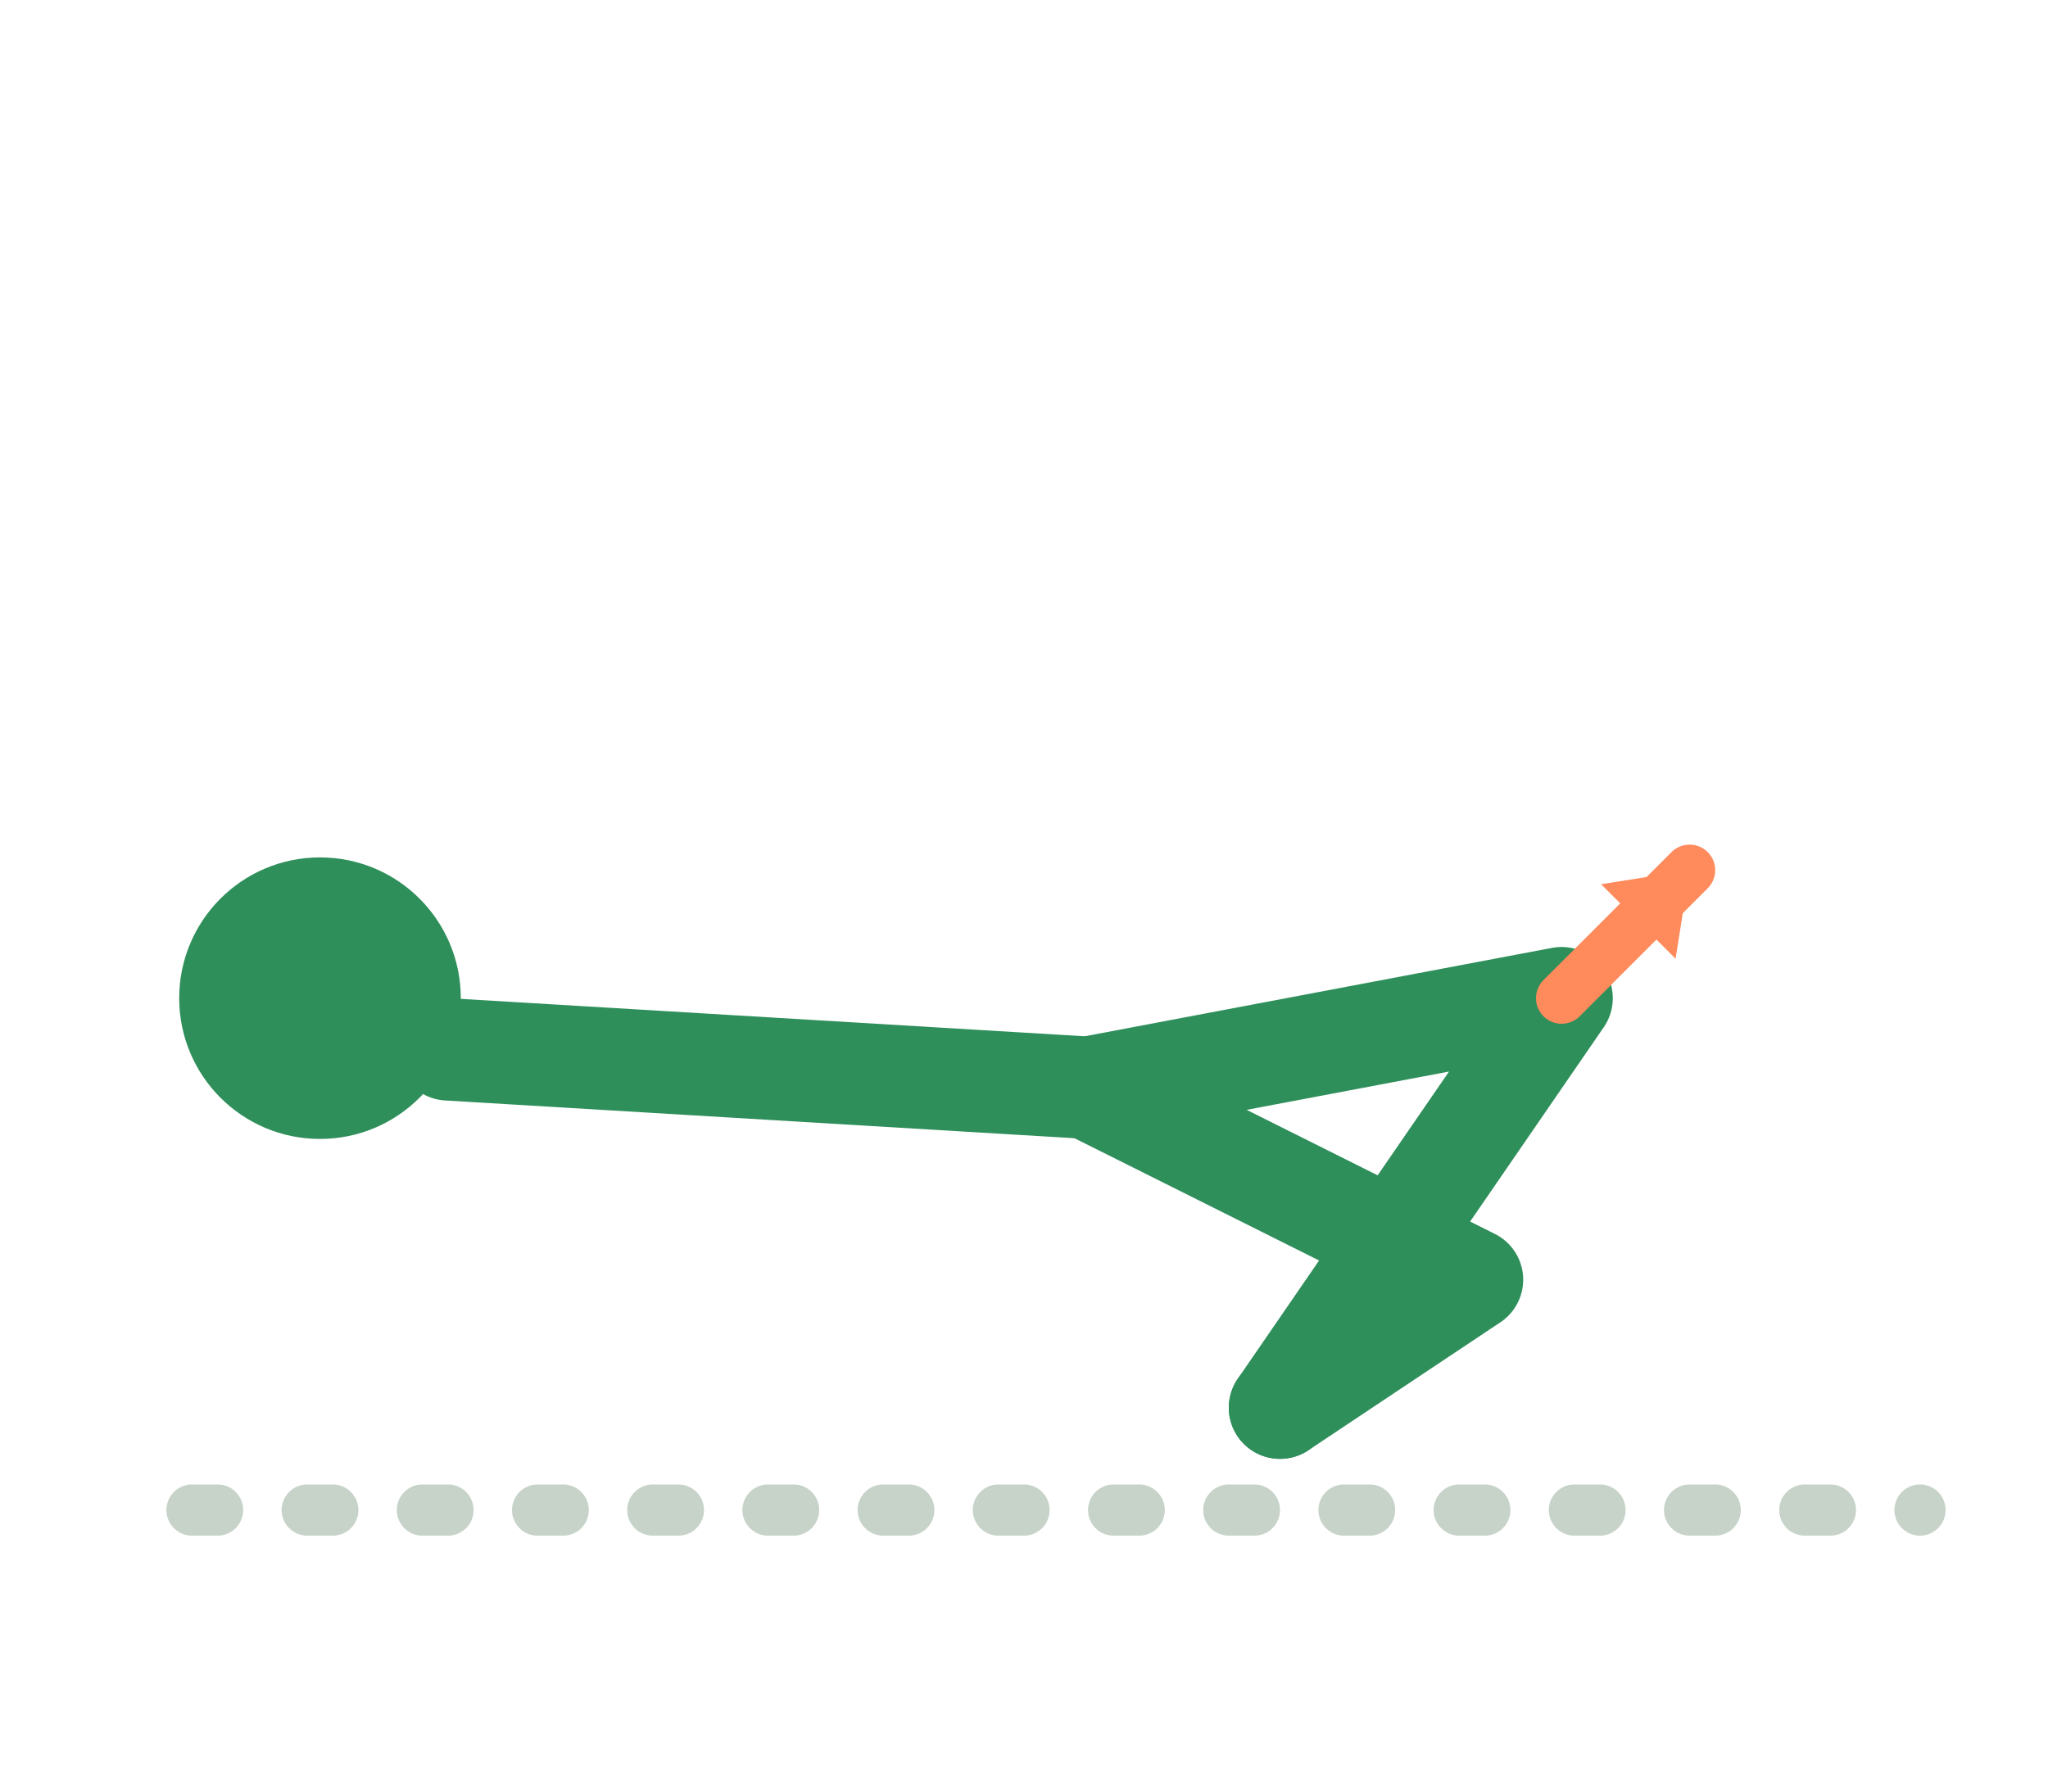
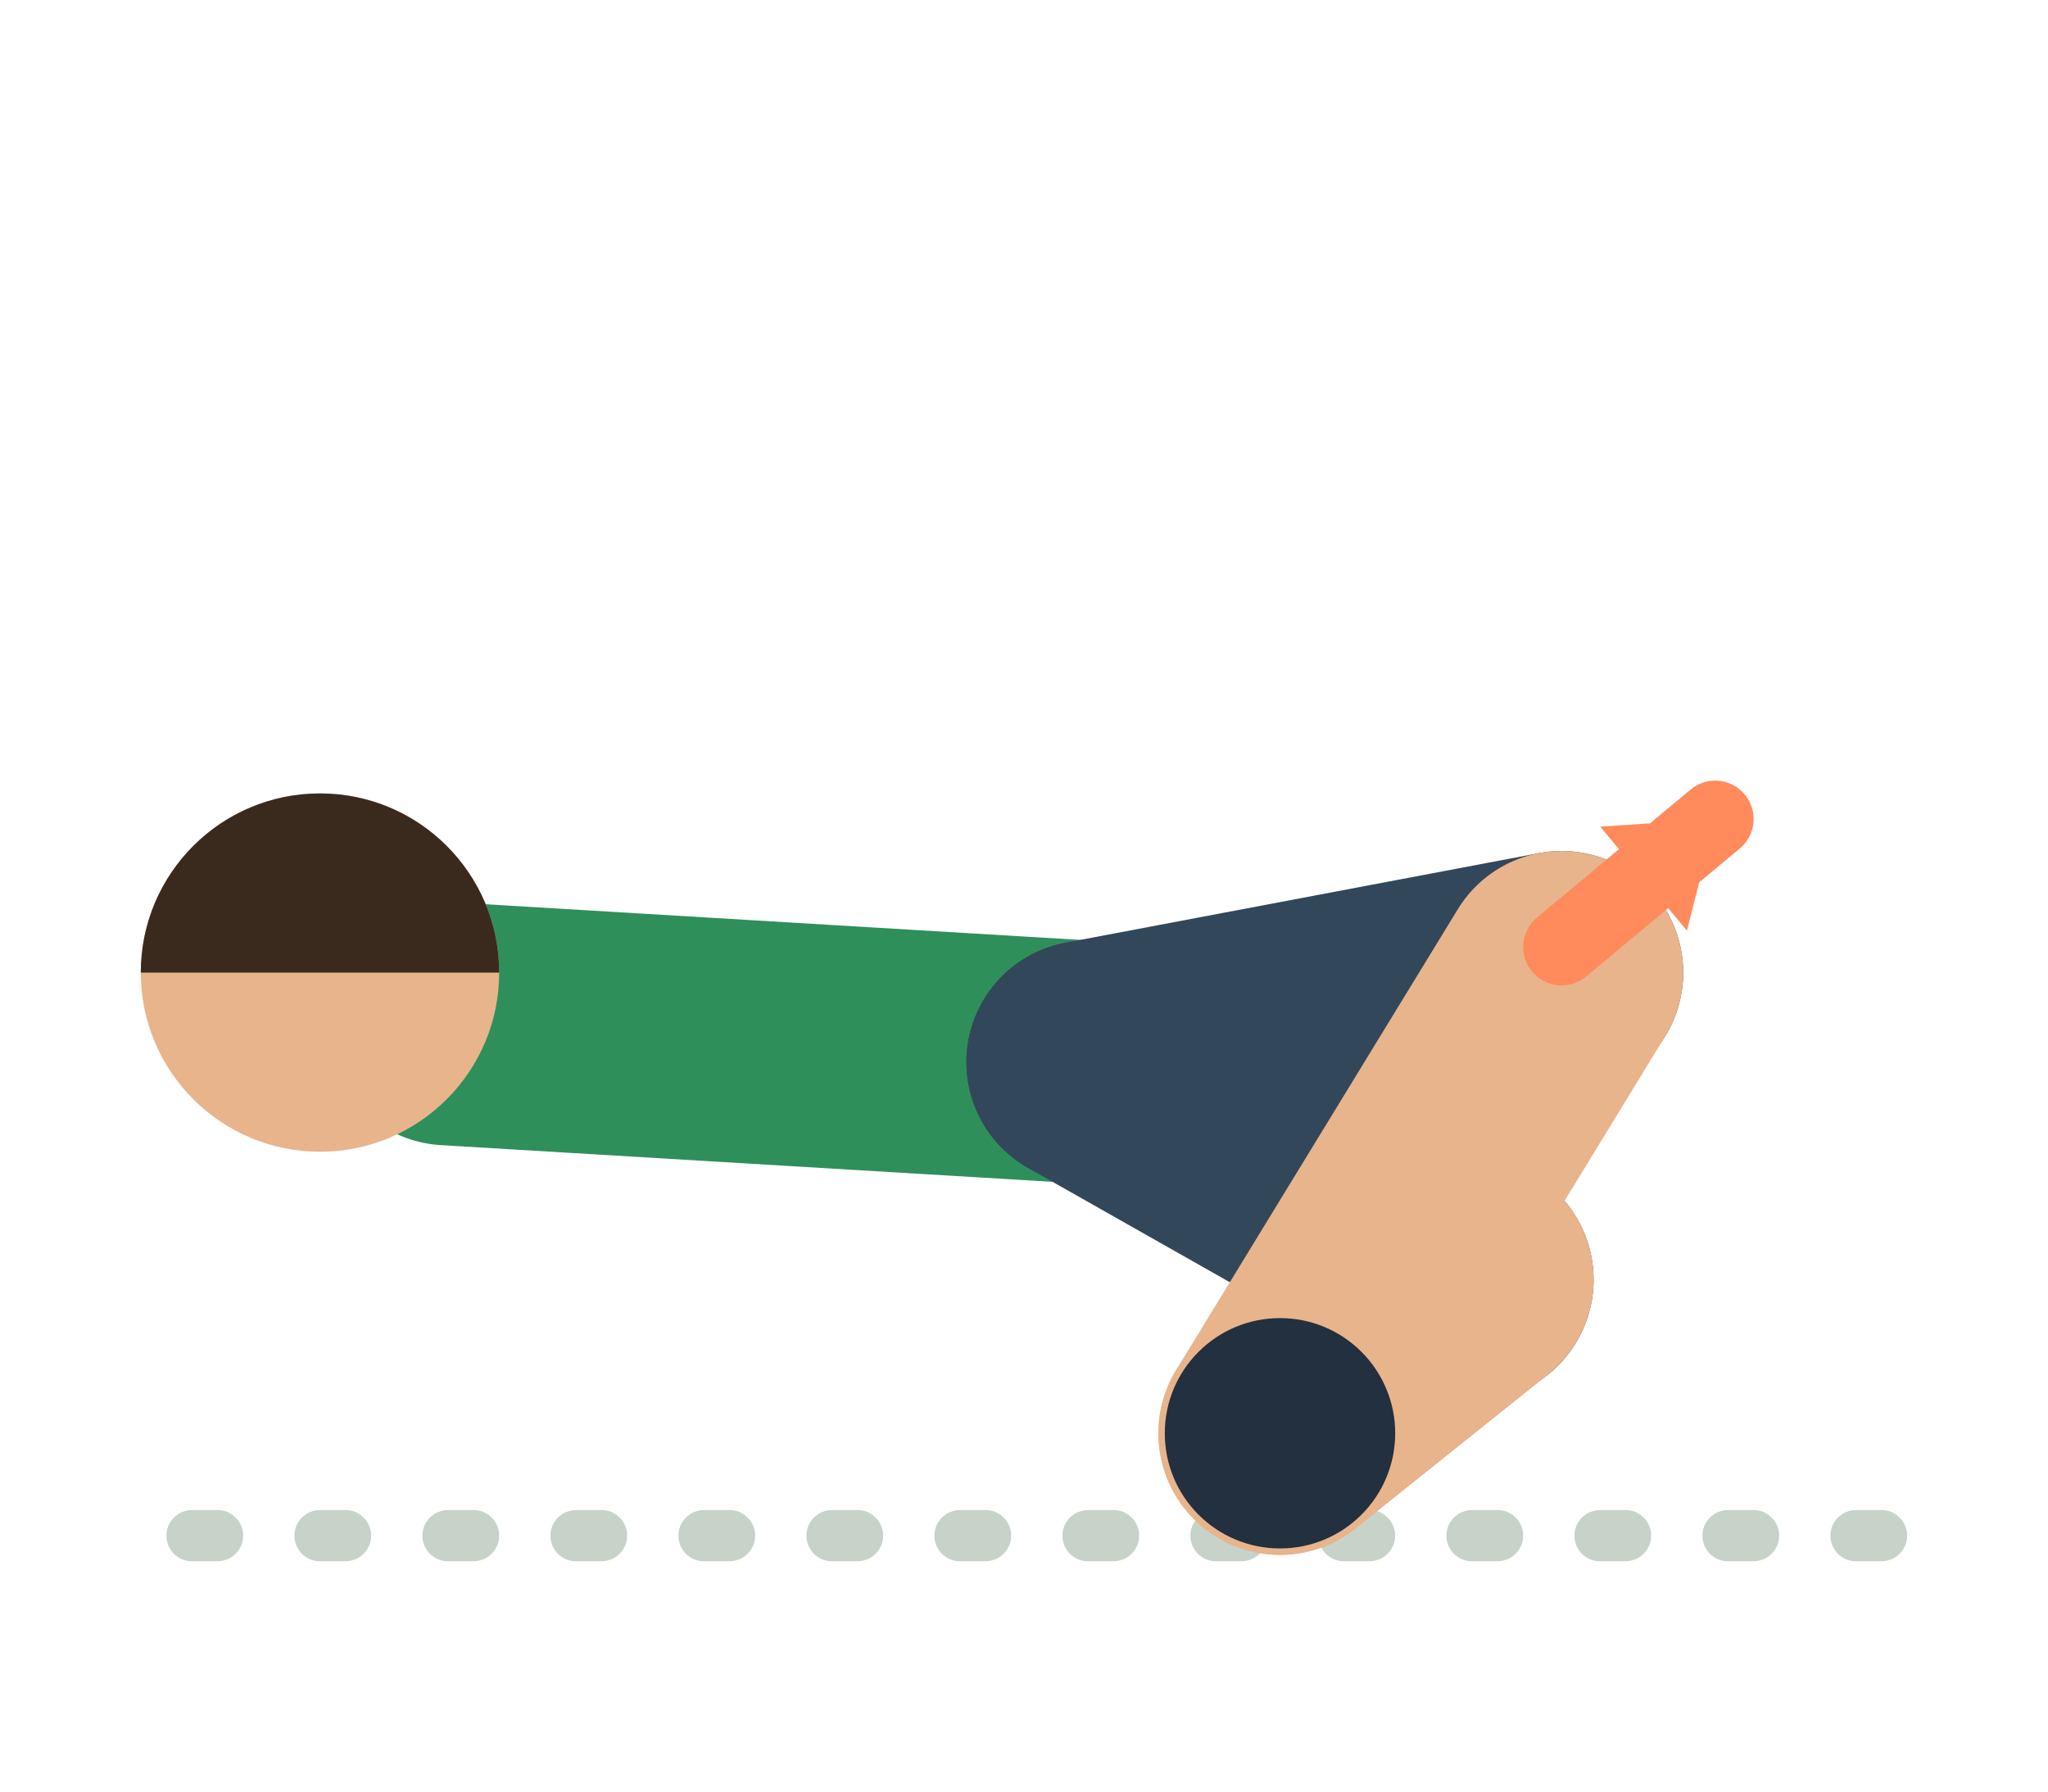
<svg xmlns="http://www.w3.org/2000/svg" viewBox="0 0 160 140">
-   <line x1="15" y1="118" x2="150" y2="118" stroke="#c7d3c9" stroke-width="4" stroke-dasharray="2 7" stroke-linecap="round" />
-   <path d="M35 82 L85 85" stroke="#2f8f5b" stroke-width="8" fill="none" stroke-linecap="round" stroke-linejoin="round" />
-   <path d="M85 85 L115 100 L100 110" stroke="#2f8f5b" stroke-width="8" fill="none" stroke-linecap="round" stroke-linejoin="round" />
-   <path d="M85 85 L122 78 L100 110" stroke="#2f8f5b" stroke-width="8" fill="none" stroke-linecap="round" stroke-linejoin="round" />
-   <circle cx="25" cy="78" r="11" fill="#2f8f5b" />
-   <line x1="122" y1="78" x2="132" y2="68" stroke="#ff8a5c" stroke-width="4" stroke-linecap="round" />
-   <polygon points="132,68 130.905,74.914 125.086,69.095" fill="#ff8a5c" />
+   <line x1="15" y1="120" x2="150" y2="120" stroke="#c7d3c9" stroke-width="4" stroke-dasharray="2 8" stroke-linecap="round" />
+   <path d="M35 80 L85 83" stroke="#2f8f5b" stroke-width="19" fill="none" stroke-linecap="round" stroke-linejoin="round" />
+   <path d="M85 83 L115 100" stroke="#33475b" stroke-width="19" fill="none" stroke-linecap="round" stroke-linejoin="round" />
+   <path d="M115 100 L100 112" stroke="#e8b48c" stroke-width="19" fill="none" stroke-linecap="round" stroke-linejoin="round" />
+   <path d="M85 83 L122 76" stroke="#33475b" stroke-width="19" fill="none" stroke-linecap="round" stroke-linejoin="round" />
+   <path d="M122 76 L100 112" stroke="#e8b48c" stroke-width="19" fill="none" stroke-linecap="round" stroke-linejoin="round" />
+   <circle cx="100" cy="112" r="9" fill="#22303f" />
+   <circle cx="25" cy="76" r="14" fill="#e8b48c" />
+   <path d="M11 76 A14 14 0 0 1 39 76 Z" fill="#3a2a1e" />
+   <line x1="122" y1="74" x2="134" y2="64" stroke="#ff8a5c" stroke-width="6" stroke-linecap="round" />
+   <polygon points="134,64 131.793,72.725 125.02,64.597" fill="#ff8a5c" />
</svg>
